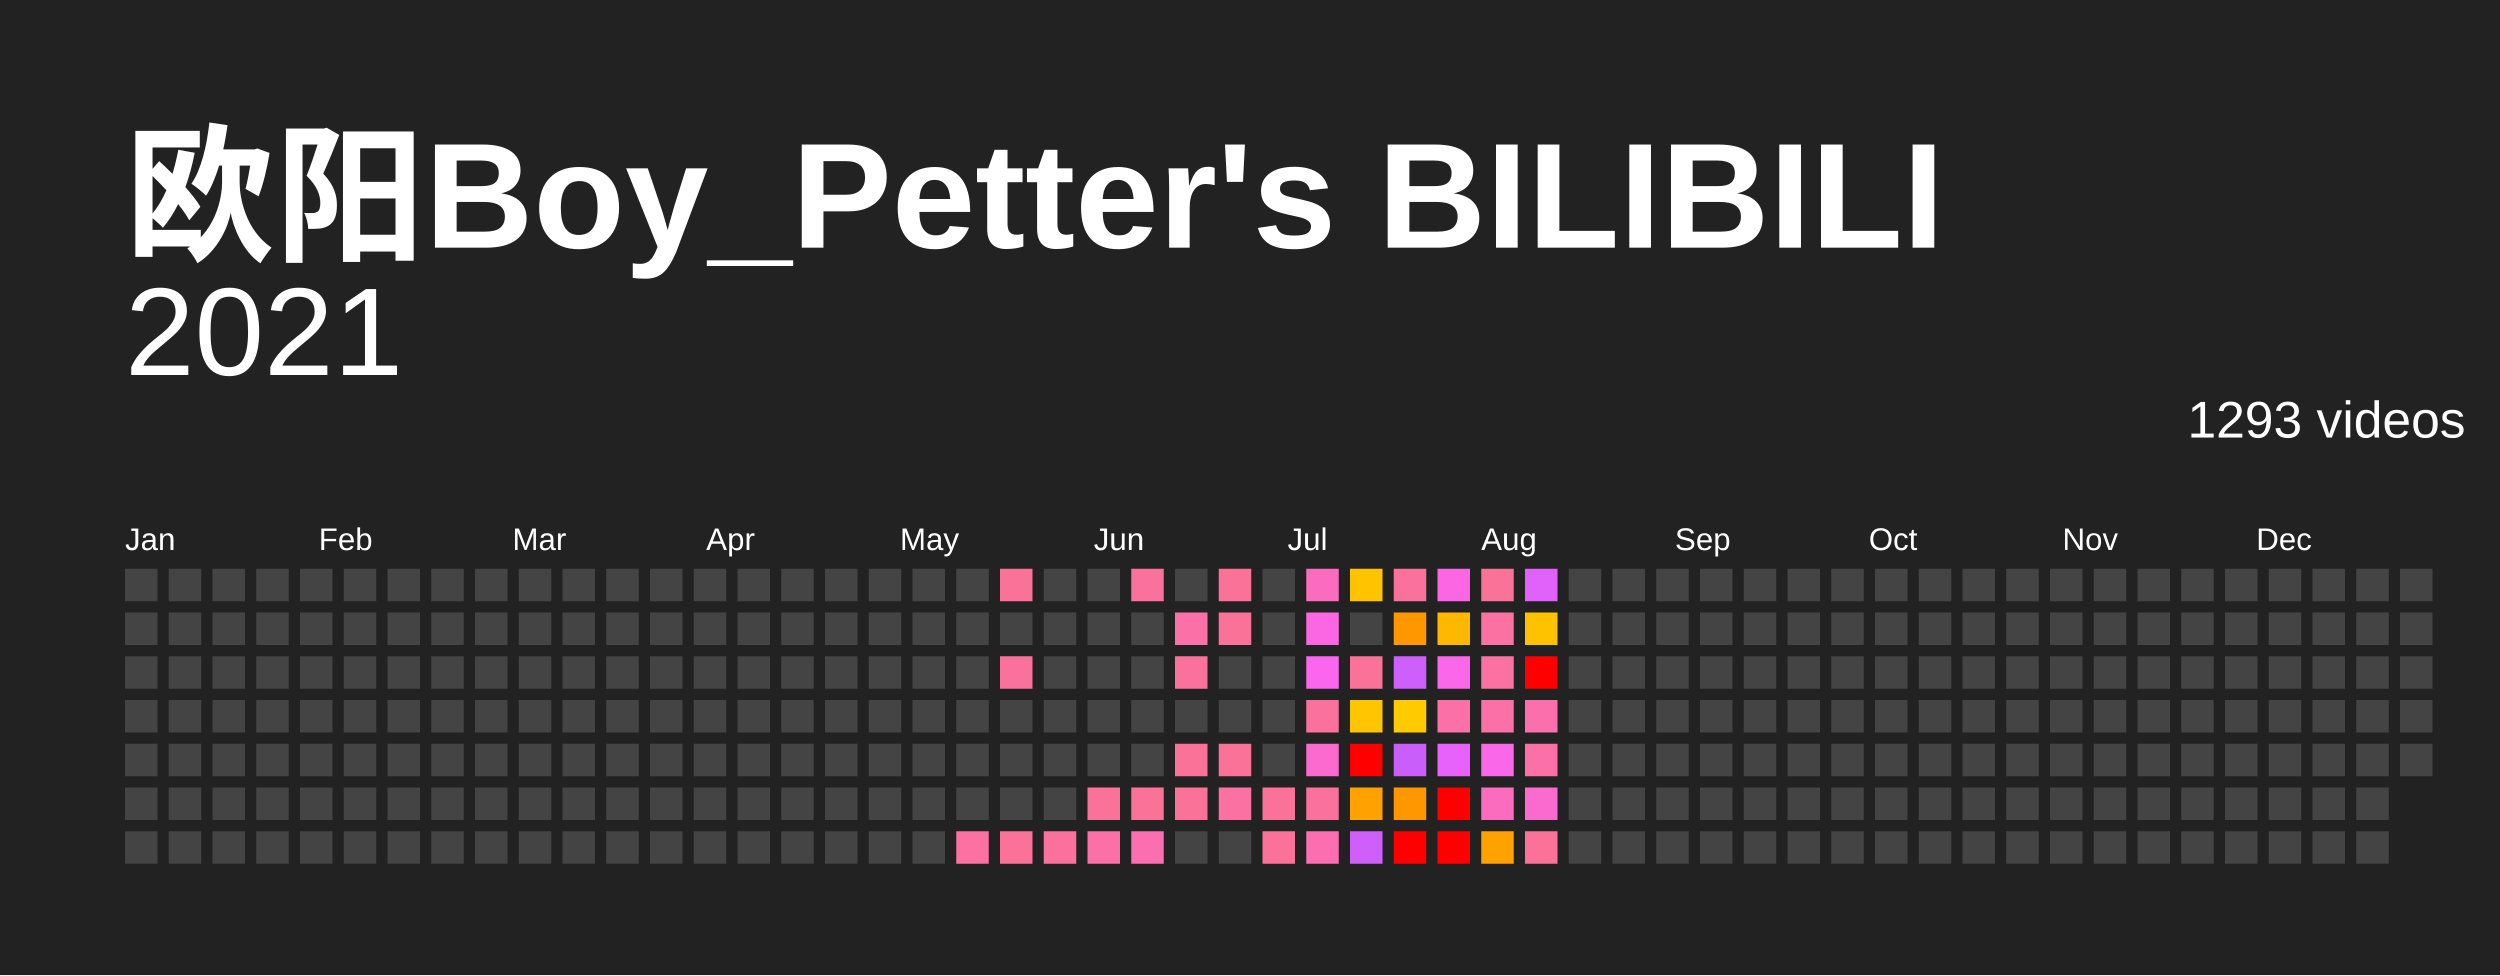
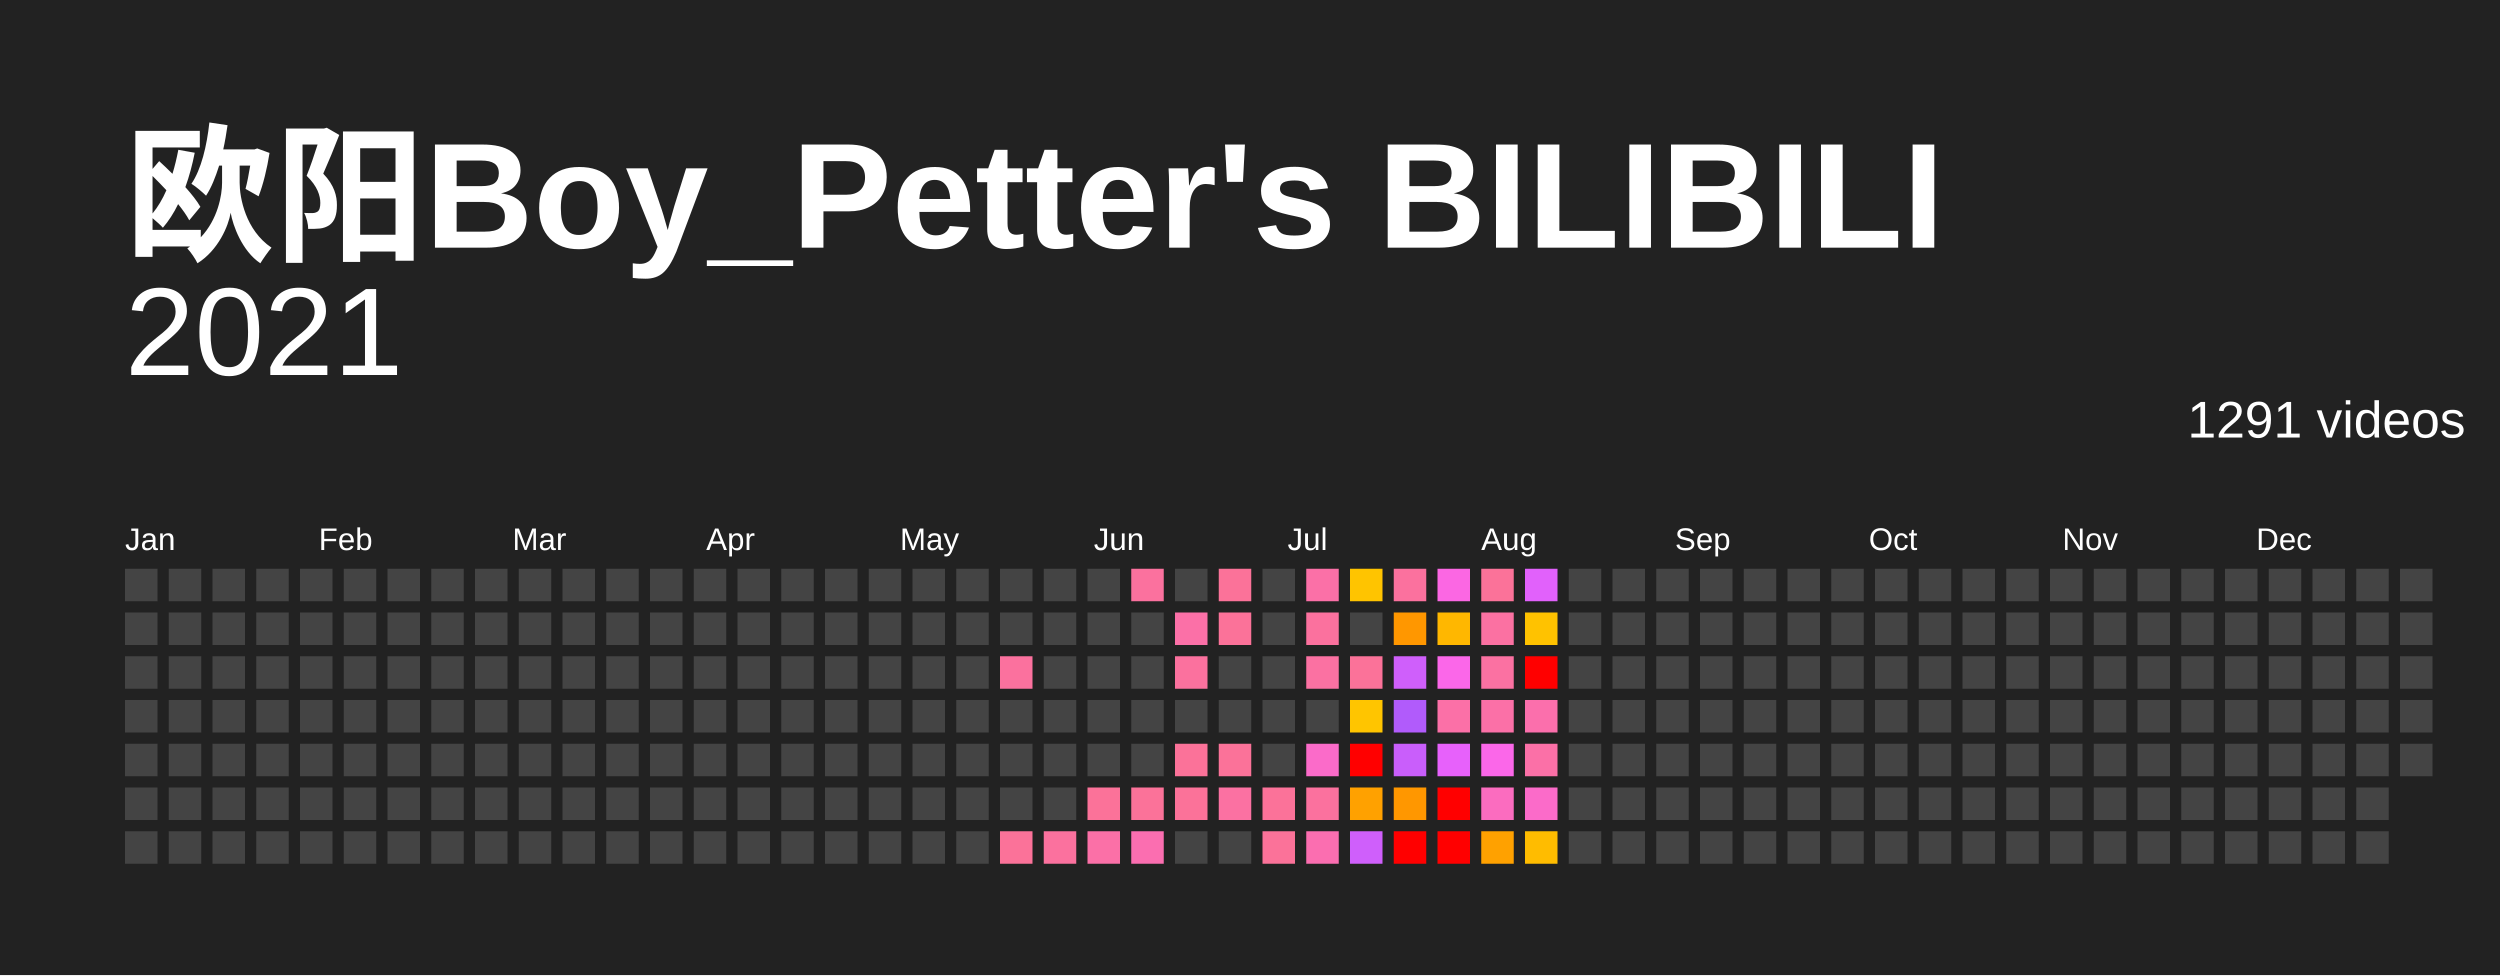
<svg xmlns="http://www.w3.org/2000/svg" baseProfile="full" height="78mm" version="1.1" viewBox="0,0,200,78" width="200mm">
  <defs />
  <rect fill="#222222" height="78" width="200" x="0" y="0" />
  <text fill="#FFFFFF" style="font-size:12px; font-family:Arial; font-weight:bold;" x="10" y="20">欧阳Boy_Petter's BILIBILI</text>
  <text alignment-baseline="hanging" fill="#FFFFFF" style="font-size:10.0px; font-family:Arial;" x="10" y="30">2021</text>
-   <text alignment-baseline="hanging" fill="#FFFFFF" style="font-size:4.125px; font-family:Arial;" x="175" y="35">1293 videos</text>
+   <text alignment-baseline="hanging" fill="#FFFFFF" style="font-size:4.125px; font-family:Arial;" x="175" y="35">1291 videos</text>
  <text fill="#FFFFFF" style="font-size:2.5px; font-family:Arial" x="10.0" y="44">Jan</text>
  <text fill="#FFFFFF" style="font-size:2.5px; font-family:Arial" x="25.5" y="44">Feb</text>
  <text fill="#FFFFFF" style="font-size:2.5px; font-family:Arial" x="41.0" y="44">Mar</text>
  <text fill="#FFFFFF" style="font-size:2.5px; font-family:Arial" x="56.5" y="44">Apr</text>
  <text fill="#FFFFFF" style="font-size:2.5px; font-family:Arial" x="72.0" y="44">May</text>
  <text fill="#FFFFFF" style="font-size:2.5px; font-family:Arial" x="87.5" y="44">Jun</text>
  <text fill="#FFFFFF" style="font-size:2.5px; font-family:Arial" x="103.0" y="44">Jul</text>
  <text fill="#FFFFFF" style="font-size:2.5px; font-family:Arial" x="118.5" y="44">Aug</text>
  <text fill="#FFFFFF" style="font-size:2.5px; font-family:Arial" x="134.0" y="44">Sep</text>
  <text fill="#FFFFFF" style="font-size:2.5px; font-family:Arial" x="149.5" y="44">Oct</text>
  <text fill="#FFFFFF" style="font-size:2.5px; font-family:Arial" x="165.0" y="44">Nov</text>
  <text fill="#FFFFFF" style="font-size:2.5px; font-family:Arial" x="180.5" y="44">Dec</text>
  <rect fill="#444444" height="2.6" width="2.6" x="10.0" y="45.5" />
  <rect fill="#444444" height="2.6" width="2.6" x="10.0" y="49.0" />
  <rect fill="#444444" height="2.6" width="2.6" x="10.0" y="52.5" />
  <rect fill="#444444" height="2.6" width="2.6" x="10.0" y="56.0" />
  <rect fill="#444444" height="2.6" width="2.6" x="10.0" y="59.5" />
  <rect fill="#444444" height="2.6" width="2.6" x="10.0" y="63.0" />
  <rect fill="#444444" height="2.6" width="2.6" x="10.0" y="66.5" />
  <rect fill="#444444" height="2.6" width="2.6" x="13.5" y="45.5" />
  <rect fill="#444444" height="2.6" width="2.6" x="13.5" y="49.0" />
  <rect fill="#444444" height="2.6" width="2.6" x="13.5" y="52.5" />
  <rect fill="#444444" height="2.6" width="2.6" x="13.5" y="56.0" />
  <rect fill="#444444" height="2.6" width="2.6" x="13.5" y="59.5" />
  <rect fill="#444444" height="2.6" width="2.6" x="13.5" y="63.0" />
  <rect fill="#444444" height="2.6" width="2.6" x="13.5" y="66.5" />
  <rect fill="#444444" height="2.6" width="2.6" x="17.0" y="45.5" />
  <rect fill="#444444" height="2.6" width="2.6" x="17.0" y="49.0" />
  <rect fill="#444444" height="2.6" width="2.6" x="17.0" y="52.5" />
  <rect fill="#444444" height="2.6" width="2.6" x="17.0" y="56.0" />
  <rect fill="#444444" height="2.6" width="2.6" x="17.0" y="59.5" />
  <rect fill="#444444" height="2.6" width="2.6" x="17.0" y="63.0" />
  <rect fill="#444444" height="2.6" width="2.6" x="17.0" y="66.5" />
  <rect fill="#444444" height="2.6" width="2.6" x="20.5" y="45.5" />
  <rect fill="#444444" height="2.6" width="2.6" x="20.5" y="49.0" />
  <rect fill="#444444" height="2.6" width="2.6" x="20.5" y="52.5" />
  <rect fill="#444444" height="2.6" width="2.6" x="20.5" y="56.0" />
  <rect fill="#444444" height="2.6" width="2.6" x="20.5" y="59.5" />
  <rect fill="#444444" height="2.6" width="2.6" x="20.5" y="63.0" />
  <rect fill="#444444" height="2.6" width="2.6" x="20.5" y="66.5" />
  <rect fill="#444444" height="2.6" width="2.6" x="24.0" y="45.5" />
  <rect fill="#444444" height="2.6" width="2.6" x="24.0" y="49.0" />
  <rect fill="#444444" height="2.6" width="2.6" x="24.0" y="52.5" />
  <rect fill="#444444" height="2.6" width="2.6" x="24.0" y="56.0" />
  <rect fill="#444444" height="2.6" width="2.6" x="24.0" y="59.5" />
  <rect fill="#444444" height="2.6" width="2.6" x="24.0" y="63.0" />
  <rect fill="#444444" height="2.6" width="2.6" x="24.0" y="66.5" />
  <rect fill="#444444" height="2.6" width="2.6" x="27.5" y="45.5" />
  <rect fill="#444444" height="2.6" width="2.6" x="27.5" y="49.0" />
  <rect fill="#444444" height="2.6" width="2.6" x="27.5" y="52.5" />
  <rect fill="#444444" height="2.6" width="2.6" x="27.5" y="56.0" />
  <rect fill="#444444" height="2.6" width="2.6" x="27.5" y="59.5" />
  <rect fill="#444444" height="2.6" width="2.6" x="27.5" y="63.0" />
  <rect fill="#444444" height="2.6" width="2.6" x="27.5" y="66.5" />
  <rect fill="#444444" height="2.6" width="2.6" x="31.0" y="45.5" />
  <rect fill="#444444" height="2.6" width="2.6" x="31.0" y="49.0" />
  <rect fill="#444444" height="2.6" width="2.6" x="31.0" y="52.5" />
  <rect fill="#444444" height="2.6" width="2.6" x="31.0" y="56.0" />
  <rect fill="#444444" height="2.6" width="2.6" x="31.0" y="59.5" />
  <rect fill="#444444" height="2.6" width="2.6" x="31.0" y="63.0" />
  <rect fill="#444444" height="2.6" width="2.6" x="31.0" y="66.5" />
  <rect fill="#444444" height="2.6" width="2.6" x="34.5" y="45.5" />
  <rect fill="#444444" height="2.6" width="2.6" x="34.5" y="49.0" />
  <rect fill="#444444" height="2.6" width="2.6" x="34.5" y="52.5" />
  <rect fill="#444444" height="2.6" width="2.6" x="34.5" y="56.0" />
  <rect fill="#444444" height="2.6" width="2.6" x="34.5" y="59.5" />
  <rect fill="#444444" height="2.6" width="2.6" x="34.5" y="63.0" />
  <rect fill="#444444" height="2.6" width="2.6" x="34.5" y="66.5" />
  <rect fill="#444444" height="2.6" width="2.6" x="38.0" y="45.5" />
  <rect fill="#444444" height="2.6" width="2.6" x="38.0" y="49.0" />
  <rect fill="#444444" height="2.6" width="2.6" x="38.0" y="52.5" />
  <rect fill="#444444" height="2.6" width="2.6" x="38.0" y="56.0" />
  <rect fill="#444444" height="2.6" width="2.6" x="38.0" y="59.5" />
  <rect fill="#444444" height="2.6" width="2.6" x="38.0" y="63.0" />
  <rect fill="#444444" height="2.6" width="2.6" x="38.0" y="66.5" />
  <rect fill="#444444" height="2.6" width="2.6" x="41.5" y="45.5" />
  <rect fill="#444444" height="2.6" width="2.6" x="41.5" y="49.0" />
  <rect fill="#444444" height="2.6" width="2.6" x="41.5" y="52.5" />
  <rect fill="#444444" height="2.6" width="2.6" x="41.5" y="56.0" />
  <rect fill="#444444" height="2.6" width="2.6" x="41.5" y="59.5" />
  <rect fill="#444444" height="2.6" width="2.6" x="41.5" y="63.0" />
  <rect fill="#444444" height="2.6" width="2.6" x="41.5" y="66.5" />
  <rect fill="#444444" height="2.6" width="2.6" x="45.0" y="45.5" />
  <rect fill="#444444" height="2.6" width="2.6" x="45.0" y="49.0" />
  <rect fill="#444444" height="2.6" width="2.6" x="45.0" y="52.5" />
  <rect fill="#444444" height="2.6" width="2.6" x="45.0" y="56.0" />
  <rect fill="#444444" height="2.6" width="2.6" x="45.0" y="59.5" />
  <rect fill="#444444" height="2.6" width="2.6" x="45.0" y="63.0" />
  <rect fill="#444444" height="2.6" width="2.6" x="45.0" y="66.5" />
  <rect fill="#444444" height="2.6" width="2.6" x="48.5" y="45.5" />
  <rect fill="#444444" height="2.6" width="2.6" x="48.5" y="49.0" />
  <rect fill="#444444" height="2.6" width="2.6" x="48.5" y="52.5" />
  <rect fill="#444444" height="2.6" width="2.6" x="48.5" y="56.0" />
  <rect fill="#444444" height="2.6" width="2.6" x="48.5" y="59.5" />
  <rect fill="#444444" height="2.6" width="2.6" x="48.5" y="63.0" />
  <rect fill="#444444" height="2.6" width="2.6" x="48.5" y="66.5" />
  <rect fill="#444444" height="2.6" width="2.6" x="52.0" y="45.5" />
  <rect fill="#444444" height="2.6" width="2.6" x="52.0" y="49.0" />
  <rect fill="#444444" height="2.6" width="2.6" x="52.0" y="52.5" />
  <rect fill="#444444" height="2.6" width="2.6" x="52.0" y="56.0" />
  <rect fill="#444444" height="2.6" width="2.6" x="52.0" y="59.5" />
  <rect fill="#444444" height="2.6" width="2.6" x="52.0" y="63.0" />
  <rect fill="#444444" height="2.6" width="2.6" x="52.0" y="66.5" />
  <rect fill="#444444" height="2.6" width="2.6" x="55.5" y="45.5" />
  <rect fill="#444444" height="2.6" width="2.6" x="55.5" y="49.0" />
  <rect fill="#444444" height="2.6" width="2.6" x="55.5" y="52.5" />
  <rect fill="#444444" height="2.6" width="2.6" x="55.5" y="56.0" />
  <rect fill="#444444" height="2.6" width="2.6" x="55.5" y="59.5" />
  <rect fill="#444444" height="2.6" width="2.6" x="55.5" y="63.0" />
  <rect fill="#444444" height="2.6" width="2.6" x="55.5" y="66.5" />
  <rect fill="#444444" height="2.6" width="2.6" x="59.0" y="45.5" />
  <rect fill="#444444" height="2.6" width="2.6" x="59.0" y="49.0" />
  <rect fill="#444444" height="2.6" width="2.6" x="59.0" y="52.5" />
  <rect fill="#444444" height="2.6" width="2.6" x="59.0" y="56.0" />
  <rect fill="#444444" height="2.6" width="2.6" x="59.0" y="59.5" />
  <rect fill="#444444" height="2.6" width="2.6" x="59.0" y="63.0" />
  <rect fill="#444444" height="2.6" width="2.6" x="59.0" y="66.5" />
  <rect fill="#444444" height="2.6" width="2.6" x="62.5" y="45.5" />
  <rect fill="#444444" height="2.6" width="2.6" x="62.5" y="49.0" />
  <rect fill="#444444" height="2.6" width="2.6" x="62.5" y="52.5" />
  <rect fill="#444444" height="2.6" width="2.6" x="62.5" y="56.0" />
  <rect fill="#444444" height="2.6" width="2.6" x="62.5" y="59.5" />
  <rect fill="#444444" height="2.6" width="2.6" x="62.5" y="63.0" />
  <rect fill="#444444" height="2.6" width="2.6" x="62.5" y="66.5" />
  <rect fill="#444444" height="2.6" width="2.6" x="66.0" y="45.5" />
  <rect fill="#444444" height="2.6" width="2.6" x="66.0" y="49.0" />
  <rect fill="#444444" height="2.6" width="2.6" x="66.0" y="52.5" />
  <rect fill="#444444" height="2.6" width="2.6" x="66.0" y="56.0" />
  <rect fill="#444444" height="2.6" width="2.6" x="66.0" y="59.5" />
  <rect fill="#444444" height="2.6" width="2.6" x="66.0" y="63.0" />
  <rect fill="#444444" height="2.6" width="2.6" x="66.0" y="66.5" />
  <rect fill="#444444" height="2.6" width="2.6" x="69.5" y="45.5" />
  <rect fill="#444444" height="2.6" width="2.6" x="69.5" y="49.0" />
  <rect fill="#444444" height="2.6" width="2.6" x="69.5" y="52.5" />
  <rect fill="#444444" height="2.6" width="2.6" x="69.5" y="56.0" />
  <rect fill="#444444" height="2.6" width="2.6" x="69.5" y="59.5" />
  <rect fill="#444444" height="2.6" width="2.6" x="69.5" y="63.0" />
  <rect fill="#444444" height="2.6" width="2.6" x="69.5" y="66.5" />
  <rect fill="#444444" height="2.6" width="2.6" x="73.0" y="45.5" />
  <rect fill="#444444" height="2.6" width="2.6" x="73.0" y="49.0" />
  <rect fill="#444444" height="2.6" width="2.6" x="73.0" y="52.5" />
  <rect fill="#444444" height="2.6" width="2.6" x="73.0" y="56.0" />
  <rect fill="#444444" height="2.6" width="2.6" x="73.0" y="59.5" />
  <rect fill="#444444" height="2.6" width="2.6" x="73.0" y="63.0" />
  <rect fill="#444444" height="2.6" width="2.6" x="73.0" y="66.5" />
  <rect fill="#444444" height="2.6" width="2.6" x="76.5" y="45.5" />
  <rect fill="#444444" height="2.6" width="2.6" x="76.5" y="49.0" />
  <rect fill="#444444" height="2.6" width="2.6" x="76.5" y="52.5" />
  <rect fill="#444444" height="2.6" width="2.6" x="76.5" y="56.0" />
  <rect fill="#444444" height="2.6" width="2.6" x="76.5" y="59.5" />
  <rect fill="#444444" height="2.6" width="2.6" x="76.5" y="63.0" />
-   <rect fill="#fb71a2" height="2.6" width="2.6" x="76.5" y="66.5" />
-   <rect fill="#fb7299" height="2.6" width="2.6" x="80.0" y="45.5" />
+   <rect fill="#444444" height="2.6" width="2.6" x="76.5" y="66.5" />
+   <rect fill="#444444" height="2.6" width="2.6" x="80.0" y="45.5" />
  <rect fill="#444444" height="2.6" width="2.6" x="80.0" y="49.0" />
  <rect fill="#fb719e" height="2.6" width="2.6" x="80.0" y="52.5" />
  <rect fill="#444444" height="2.6" width="2.6" x="80.0" y="56.0" />
  <rect fill="#444444" height="2.6" width="2.6" x="80.0" y="59.5" />
  <rect fill="#444444" height="2.6" width="2.6" x="80.0" y="63.0" />
  <rect fill="#fb7299" height="2.6" width="2.6" x="80.0" y="66.5" />
  <rect fill="#444444" height="2.6" width="2.6" x="83.5" y="45.5" />
  <rect fill="#444444" height="2.6" width="2.6" x="83.5" y="49.0" />
  <rect fill="#444444" height="2.6" width="2.6" x="83.5" y="52.5" />
  <rect fill="#444444" height="2.6" width="2.6" x="83.5" y="56.0" />
  <rect fill="#444444" height="2.6" width="2.6" x="83.5" y="59.5" />
  <rect fill="#444444" height="2.6" width="2.6" x="83.5" y="63.0" />
  <rect fill="#fb719e" height="2.6" width="2.6" x="83.5" y="66.5" />
  <rect fill="#444444" height="2.6" width="2.6" x="87.0" y="45.5" />
  <rect fill="#444444" height="2.6" width="2.6" x="87.0" y="49.0" />
  <rect fill="#444444" height="2.6" width="2.6" x="87.0" y="52.5" />
  <rect fill="#444444" height="2.6" width="2.6" x="87.0" y="56.0" />
  <rect fill="#444444" height="2.6" width="2.6" x="87.0" y="59.5" />
  <rect fill="#fb7299" height="2.6" width="2.6" x="87.0" y="63.0" />
  <rect fill="#fb70a7" height="2.6" width="2.6" x="87.0" y="66.5" />
  <rect fill="#fb719e" height="2.6" width="2.6" x="90.5" y="45.5" />
  <rect fill="#444444" height="2.6" width="2.6" x="90.5" y="49.0" />
  <rect fill="#444444" height="2.6" width="2.6" x="90.5" y="52.5" />
  <rect fill="#444444" height="2.6" width="2.6" x="90.5" y="56.0" />
  <rect fill="#444444" height="2.6" width="2.6" x="90.5" y="59.5" />
  <rect fill="#fb7299" height="2.6" width="2.6" x="90.5" y="63.0" />
  <rect fill="#fb6eb0" height="2.6" width="2.6" x="90.5" y="66.5" />
  <rect fill="#444444" height="2.6" width="2.6" x="94.0" y="45.5" />
  <rect fill="#fb70a7" height="2.6" width="2.6" x="94.0" y="49.0" />
  <rect fill="#fb719e" height="2.6" width="2.6" x="94.0" y="52.5" />
  <rect fill="#444444" height="2.6" width="2.6" x="94.0" y="56.0" />
  <rect fill="#fb7299" height="2.6" width="2.6" x="94.0" y="59.5" />
  <rect fill="#fb7299" height="2.6" width="2.6" x="94.0" y="63.0" />
  <rect fill="#444444" height="2.6" width="2.6" x="94.0" y="66.5" />
  <rect fill="#fb7299" height="2.6" width="2.6" x="97.5" y="45.5" />
  <rect fill="#fb7299" height="2.6" width="2.6" x="97.5" y="49.0" />
  <rect fill="#444444" height="2.6" width="2.6" x="97.5" y="52.5" />
  <rect fill="#444444" height="2.6" width="2.6" x="97.5" y="56.0" />
  <rect fill="#fb7299" height="2.6" width="2.6" x="97.5" y="59.5" />
  <rect fill="#fb71a2" height="2.6" width="2.6" x="97.5" y="63.0" />
  <rect fill="#444444" height="2.6" width="2.6" x="97.5" y="66.5" />
  <rect fill="#444444" height="2.6" width="2.6" x="101.0" y="45.5" />
  <rect fill="#444444" height="2.6" width="2.6" x="101.0" y="49.0" />
  <rect fill="#444444" height="2.6" width="2.6" x="101.0" y="52.5" />
  <rect fill="#444444" height="2.6" width="2.6" x="101.0" y="56.0" />
  <rect fill="#444444" height="2.6" width="2.6" x="101.0" y="59.5" />
  <rect fill="#fb7299" height="2.6" width="2.6" x="101.0" y="63.0" />
  <rect fill="#fb7299" height="2.6" width="2.6" x="101.0" y="66.5" />
-   <rect fill="#fb6cbf" height="2.6" width="2.6" x="104.5" y="45.5" />
-   <rect fill="#fb67e3" height="2.6" width="2.6" x="104.5" y="49.0" />
-   <rect fill="#fb66ee" height="2.6" width="2.6" x="104.5" y="52.5" />
-   <rect fill="#fb719e" height="2.6" width="2.6" x="104.5" y="56.0" />
-   <rect fill="#fb6ace" height="2.6" width="2.6" x="104.5" y="59.5" />
+   <rect fill="#fb70a7" height="2.6" width="2.6" x="104.5" y="45.5" />
+   <rect fill="#fb719e" height="2.6" width="2.6" x="104.5" y="49.0" />
+   <rect fill="#fb71a2" height="2.6" width="2.6" x="104.5" y="52.5" />
+   <rect fill="#444444" height="2.6" width="2.6" x="104.5" y="56.0" />
+   <rect fill="#fb6bc9" height="2.6" width="2.6" x="104.5" y="59.5" />
  <rect fill="#fb719e" height="2.6" width="2.6" x="104.5" y="63.0" />
  <rect fill="#fb6eb0" height="2.6" width="2.6" x="104.5" y="66.5" />
  <rect fill="#ffc400" height="2.6" width="2.6" x="108.0" y="45.5" />
  <rect fill="#444444" height="2.6" width="2.6" x="108.0" y="49.0" />
  <rect fill="#fb7299" height="2.6" width="2.6" x="108.0" y="52.5" />
  <rect fill="#ffc500" height="2.6" width="2.6" x="108.0" y="56.0" />
  <rect fill="red" height="2.6" width="2.6" x="108.0" y="59.5" />
  <rect fill="#ffa100" height="2.6" width="2.6" x="108.0" y="63.0" />
  <rect fill="#cf5ffb" height="2.6" width="2.6" x="108.0" y="66.5" />
  <rect fill="#fb719e" height="2.6" width="2.6" x="111.5" y="45.5" />
  <rect fill="#ff9700" height="2.6" width="2.6" x="111.5" y="49.0" />
  <rect fill="#cf5ffb" height="2.6" width="2.6" x="111.5" y="52.5" />
-   <rect fill="#ffca00" height="2.6" width="2.6" x="111.5" y="56.0" />
+   <rect fill="#b15bfb" height="2.6" width="2.6" x="111.5" y="56.0" />
  <rect fill="#c95efb" height="2.6" width="2.6" x="111.5" y="59.5" />
  <rect fill="#ff9700" height="2.6" width="2.6" x="111.5" y="63.0" />
  <rect fill="red" height="2.6" width="2.6" x="111.5" y="66.5" />
  <rect fill="#fb67e3" height="2.6" width="2.6" x="115.0" y="45.5" />
  <rect fill="#ffb700" height="2.6" width="2.6" x="115.0" y="49.0" />
  <rect fill="#fb67e9" height="2.6" width="2.6" x="115.0" y="52.5" />
  <rect fill="#fb70a7" height="2.6" width="2.6" x="115.0" y="56.0" />
  <rect fill="#e761fb" height="2.6" width="2.6" x="115.0" y="59.5" />
  <rect fill="red" height="2.6" width="2.6" x="115.0" y="63.0" />
  <rect fill="red" height="2.6" width="2.6" x="115.0" y="66.5" />
  <rect fill="#fb7299" height="2.6" width="2.6" x="118.5" y="45.5" />
  <rect fill="#fb71a2" height="2.6" width="2.6" x="118.5" y="49.0" />
  <rect fill="#fb71a2" height="2.6" width="2.6" x="118.5" y="52.5" />
  <rect fill="#fb70a7" height="2.6" width="2.6" x="118.5" y="56.0" />
  <rect fill="#fb67e9" height="2.6" width="2.6" x="118.5" y="59.5" />
  <rect fill="#fb6cbf" height="2.6" width="2.6" x="118.5" y="63.0" />
  <rect fill="#ffa100" height="2.6" width="2.6" x="118.5" y="66.5" />
  <rect fill="#e161fb" height="2.6" width="2.6" x="122.0" y="45.5" />
  <rect fill="#ffc200" height="2.6" width="2.6" x="122.0" y="49.0" />
  <rect fill="red" height="2.6" width="2.6" x="122.0" y="52.5" />
  <rect fill="#fb6fac" height="2.6" width="2.6" x="122.0" y="56.0" />
  <rect fill="#fb70a7" height="2.6" width="2.6" x="122.0" y="59.5" />
-   <rect fill="#fb6ace" height="2.6" width="2.6" x="122.0" y="63.0" />
-   <rect fill="#fb7299" height="2.6" width="2.6" x="122.0" y="66.5" />
+   <rect fill="#fb6bc9" height="2.6" width="2.6" x="122.0" y="63.0" />
+   <rect fill="#ffbc00" height="2.6" width="2.6" x="122.0" y="66.5" />
  <rect fill="#444444" height="2.6" width="2.6" x="125.5" y="45.5" />
  <rect fill="#444444" height="2.6" width="2.6" x="125.5" y="49.0" />
  <rect fill="#444444" height="2.6" width="2.6" x="125.5" y="52.5" />
  <rect fill="#444444" height="2.6" width="2.6" x="125.5" y="56.0" />
  <rect fill="#444444" height="2.6" width="2.6" x="125.5" y="59.5" />
  <rect fill="#444444" height="2.6" width="2.6" x="125.5" y="63.0" />
  <rect fill="#444444" height="2.6" width="2.6" x="125.5" y="66.5" />
  <rect fill="#444444" height="2.6" width="2.6" x="129.0" y="45.5" />
  <rect fill="#444444" height="2.6" width="2.6" x="129.0" y="49.0" />
  <rect fill="#444444" height="2.6" width="2.6" x="129.0" y="52.5" />
  <rect fill="#444444" height="2.6" width="2.6" x="129.0" y="56.0" />
  <rect fill="#444444" height="2.6" width="2.6" x="129.0" y="59.5" />
  <rect fill="#444444" height="2.6" width="2.6" x="129.0" y="63.0" />
  <rect fill="#444444" height="2.6" width="2.6" x="129.0" y="66.5" />
  <rect fill="#444444" height="2.6" width="2.6" x="132.5" y="45.5" />
  <rect fill="#444444" height="2.6" width="2.6" x="132.5" y="49.0" />
  <rect fill="#444444" height="2.6" width="2.6" x="132.5" y="52.5" />
  <rect fill="#444444" height="2.6" width="2.6" x="132.5" y="56.0" />
  <rect fill="#444444" height="2.6" width="2.6" x="132.5" y="59.5" />
  <rect fill="#444444" height="2.6" width="2.6" x="132.5" y="63.0" />
  <rect fill="#444444" height="2.6" width="2.6" x="132.5" y="66.5" />
  <rect fill="#444444" height="2.6" width="2.6" x="136.0" y="45.5" />
  <rect fill="#444444" height="2.6" width="2.6" x="136.0" y="49.0" />
  <rect fill="#444444" height="2.6" width="2.6" x="136.0" y="52.5" />
  <rect fill="#444444" height="2.6" width="2.6" x="136.0" y="56.0" />
  <rect fill="#444444" height="2.6" width="2.6" x="136.0" y="59.5" />
  <rect fill="#444444" height="2.6" width="2.6" x="136.0" y="63.0" />
  <rect fill="#444444" height="2.6" width="2.6" x="136.0" y="66.5" />
  <rect fill="#444444" height="2.6" width="2.6" x="139.5" y="45.5" />
  <rect fill="#444444" height="2.6" width="2.6" x="139.5" y="49.0" />
  <rect fill="#444444" height="2.6" width="2.6" x="139.5" y="52.5" />
  <rect fill="#444444" height="2.6" width="2.6" x="139.5" y="56.0" />
  <rect fill="#444444" height="2.6" width="2.6" x="139.5" y="59.5" />
  <rect fill="#444444" height="2.6" width="2.6" x="139.5" y="63.0" />
  <rect fill="#444444" height="2.6" width="2.6" x="139.5" y="66.5" />
  <rect fill="#444444" height="2.6" width="2.6" x="143.0" y="45.5" />
  <rect fill="#444444" height="2.6" width="2.6" x="143.0" y="49.0" />
  <rect fill="#444444" height="2.6" width="2.6" x="143.0" y="52.5" />
  <rect fill="#444444" height="2.6" width="2.6" x="143.0" y="56.0" />
  <rect fill="#444444" height="2.6" width="2.6" x="143.0" y="59.5" />
  <rect fill="#444444" height="2.6" width="2.6" x="143.0" y="63.0" />
  <rect fill="#444444" height="2.6" width="2.6" x="143.0" y="66.5" />
  <rect fill="#444444" height="2.6" width="2.6" x="146.5" y="45.5" />
  <rect fill="#444444" height="2.6" width="2.6" x="146.5" y="49.0" />
  <rect fill="#444444" height="2.6" width="2.6" x="146.5" y="52.5" />
  <rect fill="#444444" height="2.6" width="2.6" x="146.5" y="56.0" />
  <rect fill="#444444" height="2.6" width="2.6" x="146.5" y="59.5" />
  <rect fill="#444444" height="2.6" width="2.6" x="146.5" y="63.0" />
  <rect fill="#444444" height="2.6" width="2.6" x="146.5" y="66.5" />
  <rect fill="#444444" height="2.6" width="2.6" x="150.0" y="45.5" />
  <rect fill="#444444" height="2.6" width="2.6" x="150.0" y="49.0" />
  <rect fill="#444444" height="2.6" width="2.6" x="150.0" y="52.5" />
  <rect fill="#444444" height="2.6" width="2.6" x="150.0" y="56.0" />
  <rect fill="#444444" height="2.6" width="2.6" x="150.0" y="59.5" />
  <rect fill="#444444" height="2.6" width="2.6" x="150.0" y="63.0" />
  <rect fill="#444444" height="2.6" width="2.6" x="150.0" y="66.5" />
  <rect fill="#444444" height="2.6" width="2.6" x="153.5" y="45.5" />
  <rect fill="#444444" height="2.6" width="2.6" x="153.5" y="49.0" />
  <rect fill="#444444" height="2.6" width="2.6" x="153.5" y="52.5" />
  <rect fill="#444444" height="2.6" width="2.6" x="153.5" y="56.0" />
  <rect fill="#444444" height="2.6" width="2.6" x="153.5" y="59.5" />
  <rect fill="#444444" height="2.6" width="2.6" x="153.5" y="63.0" />
  <rect fill="#444444" height="2.6" width="2.6" x="153.5" y="66.5" />
  <rect fill="#444444" height="2.6" width="2.6" x="157.0" y="45.5" />
  <rect fill="#444444" height="2.6" width="2.6" x="157.0" y="49.0" />
  <rect fill="#444444" height="2.6" width="2.6" x="157.0" y="52.5" />
  <rect fill="#444444" height="2.6" width="2.6" x="157.0" y="56.0" />
  <rect fill="#444444" height="2.6" width="2.6" x="157.0" y="59.5" />
  <rect fill="#444444" height="2.6" width="2.6" x="157.0" y="63.0" />
  <rect fill="#444444" height="2.6" width="2.6" x="157.0" y="66.5" />
  <rect fill="#444444" height="2.6" width="2.6" x="160.5" y="45.5" />
  <rect fill="#444444" height="2.6" width="2.6" x="160.5" y="49.0" />
  <rect fill="#444444" height="2.6" width="2.6" x="160.5" y="52.5" />
  <rect fill="#444444" height="2.6" width="2.6" x="160.5" y="56.0" />
  <rect fill="#444444" height="2.6" width="2.6" x="160.5" y="59.5" />
  <rect fill="#444444" height="2.6" width="2.6" x="160.5" y="63.0" />
  <rect fill="#444444" height="2.6" width="2.6" x="160.5" y="66.5" />
  <rect fill="#444444" height="2.6" width="2.6" x="164.0" y="45.5" />
  <rect fill="#444444" height="2.6" width="2.6" x="164.0" y="49.0" />
  <rect fill="#444444" height="2.6" width="2.6" x="164.0" y="52.5" />
  <rect fill="#444444" height="2.6" width="2.6" x="164.0" y="56.0" />
  <rect fill="#444444" height="2.6" width="2.6" x="164.0" y="59.5" />
  <rect fill="#444444" height="2.6" width="2.6" x="164.0" y="63.0" />
  <rect fill="#444444" height="2.6" width="2.6" x="164.0" y="66.5" />
  <rect fill="#444444" height="2.6" width="2.6" x="167.5" y="45.5" />
  <rect fill="#444444" height="2.6" width="2.6" x="167.5" y="49.0" />
  <rect fill="#444444" height="2.6" width="2.6" x="167.5" y="52.5" />
  <rect fill="#444444" height="2.6" width="2.6" x="167.5" y="56.0" />
  <rect fill="#444444" height="2.6" width="2.6" x="167.5" y="59.5" />
  <rect fill="#444444" height="2.6" width="2.6" x="167.5" y="63.0" />
  <rect fill="#444444" height="2.6" width="2.6" x="167.5" y="66.5" />
  <rect fill="#444444" height="2.6" width="2.6" x="171.0" y="45.5" />
  <rect fill="#444444" height="2.6" width="2.6" x="171.0" y="49.0" />
  <rect fill="#444444" height="2.6" width="2.6" x="171.0" y="52.5" />
  <rect fill="#444444" height="2.6" width="2.6" x="171.0" y="56.0" />
  <rect fill="#444444" height="2.6" width="2.6" x="171.0" y="59.5" />
  <rect fill="#444444" height="2.6" width="2.6" x="171.0" y="63.0" />
  <rect fill="#444444" height="2.6" width="2.6" x="171.0" y="66.5" />
  <rect fill="#444444" height="2.6" width="2.6" x="174.5" y="45.5" />
  <rect fill="#444444" height="2.6" width="2.6" x="174.5" y="49.0" />
  <rect fill="#444444" height="2.6" width="2.6" x="174.5" y="52.5" />
  <rect fill="#444444" height="2.6" width="2.6" x="174.5" y="56.0" />
  <rect fill="#444444" height="2.6" width="2.6" x="174.5" y="59.5" />
  <rect fill="#444444" height="2.6" width="2.6" x="174.5" y="63.0" />
  <rect fill="#444444" height="2.6" width="2.6" x="174.5" y="66.5" />
  <rect fill="#444444" height="2.6" width="2.6" x="178.0" y="45.5" />
  <rect fill="#444444" height="2.6" width="2.6" x="178.0" y="49.0" />
  <rect fill="#444444" height="2.6" width="2.6" x="178.0" y="52.5" />
  <rect fill="#444444" height="2.6" width="2.6" x="178.0" y="56.0" />
  <rect fill="#444444" height="2.6" width="2.6" x="178.0" y="59.5" />
  <rect fill="#444444" height="2.6" width="2.6" x="178.0" y="63.0" />
  <rect fill="#444444" height="2.6" width="2.6" x="178.0" y="66.5" />
  <rect fill="#444444" height="2.6" width="2.6" x="181.5" y="45.5" />
  <rect fill="#444444" height="2.6" width="2.6" x="181.5" y="49.0" />
  <rect fill="#444444" height="2.6" width="2.6" x="181.5" y="52.5" />
  <rect fill="#444444" height="2.6" width="2.6" x="181.5" y="56.0" />
  <rect fill="#444444" height="2.6" width="2.6" x="181.5" y="59.5" />
  <rect fill="#444444" height="2.6" width="2.6" x="181.5" y="63.0" />
  <rect fill="#444444" height="2.6" width="2.6" x="181.5" y="66.5" />
  <rect fill="#444444" height="2.6" width="2.6" x="185.0" y="45.5" />
  <rect fill="#444444" height="2.6" width="2.6" x="185.0" y="49.0" />
  <rect fill="#444444" height="2.6" width="2.6" x="185.0" y="52.5" />
  <rect fill="#444444" height="2.6" width="2.6" x="185.0" y="56.0" />
  <rect fill="#444444" height="2.6" width="2.6" x="185.0" y="59.5" />
  <rect fill="#444444" height="2.6" width="2.6" x="185.0" y="63.0" />
  <rect fill="#444444" height="2.6" width="2.6" x="185.0" y="66.5" />
  <rect fill="#444444" height="2.6" width="2.6" x="188.5" y="45.5" />
  <rect fill="#444444" height="2.6" width="2.6" x="188.5" y="49.0" />
  <rect fill="#444444" height="2.6" width="2.6" x="188.5" y="52.5" />
  <rect fill="#444444" height="2.6" width="2.6" x="188.5" y="56.0" />
  <rect fill="#444444" height="2.6" width="2.6" x="188.5" y="59.5" />
  <rect fill="#444444" height="2.6" width="2.6" x="188.5" y="63.0" />
  <rect fill="#444444" height="2.6" width="2.6" x="188.5" y="66.5" />
  <rect fill="#444444" height="2.6" width="2.6" x="192.0" y="45.5" />
  <rect fill="#444444" height="2.6" width="2.6" x="192.0" y="49.0" />
  <rect fill="#444444" height="2.6" width="2.6" x="192.0" y="52.5" />
  <rect fill="#444444" height="2.6" width="2.6" x="192.0" y="56.0" />
  <rect fill="#444444" height="2.6" width="2.6" x="192.0" y="59.5" />
</svg>
